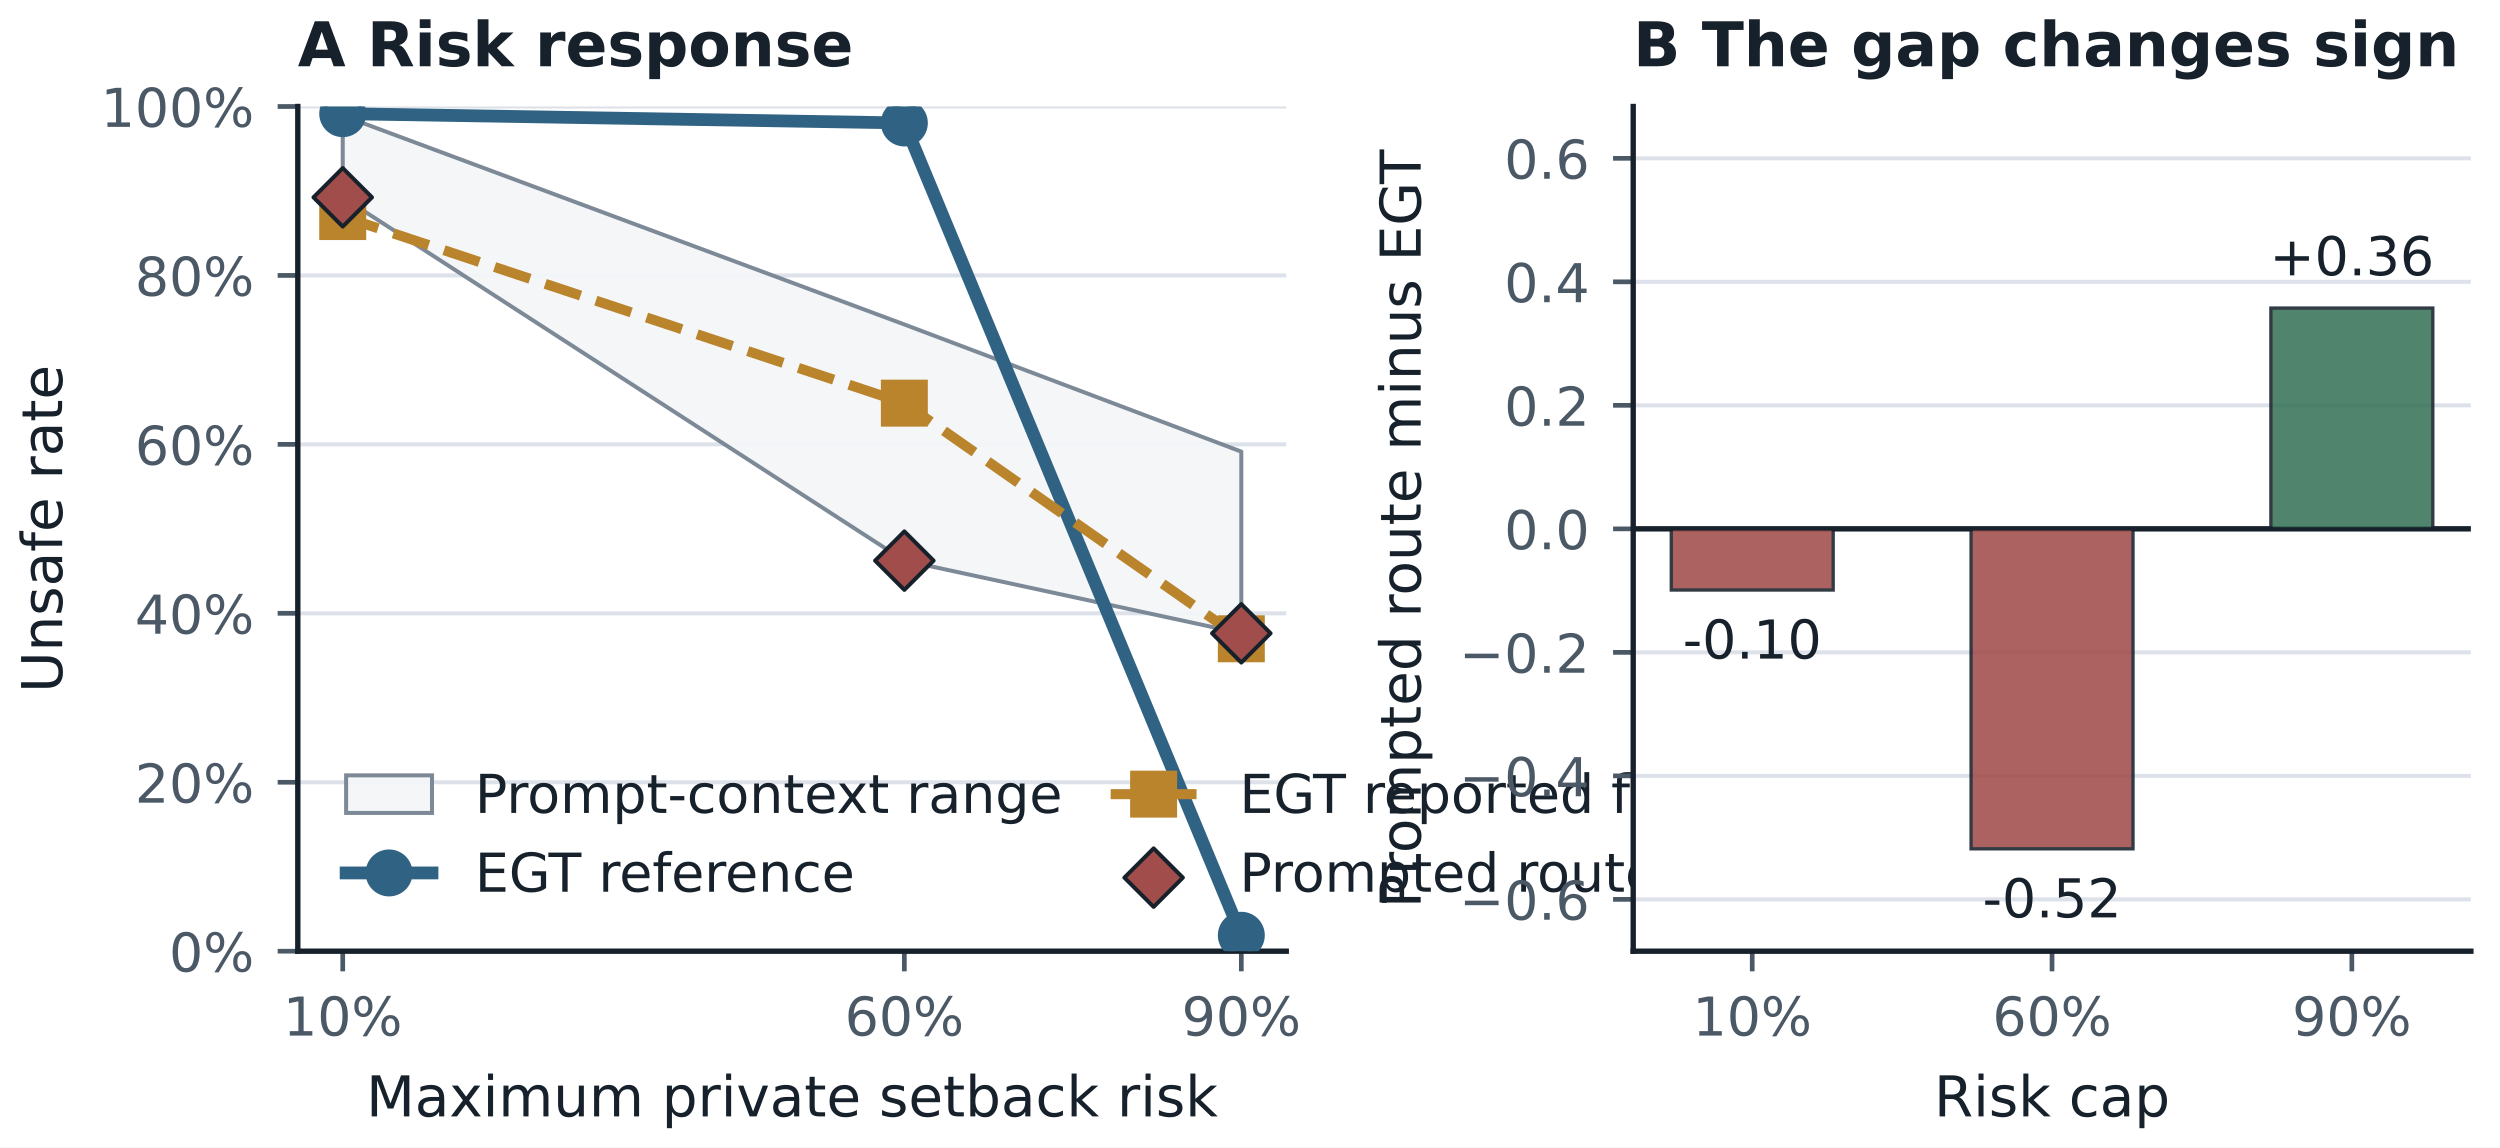
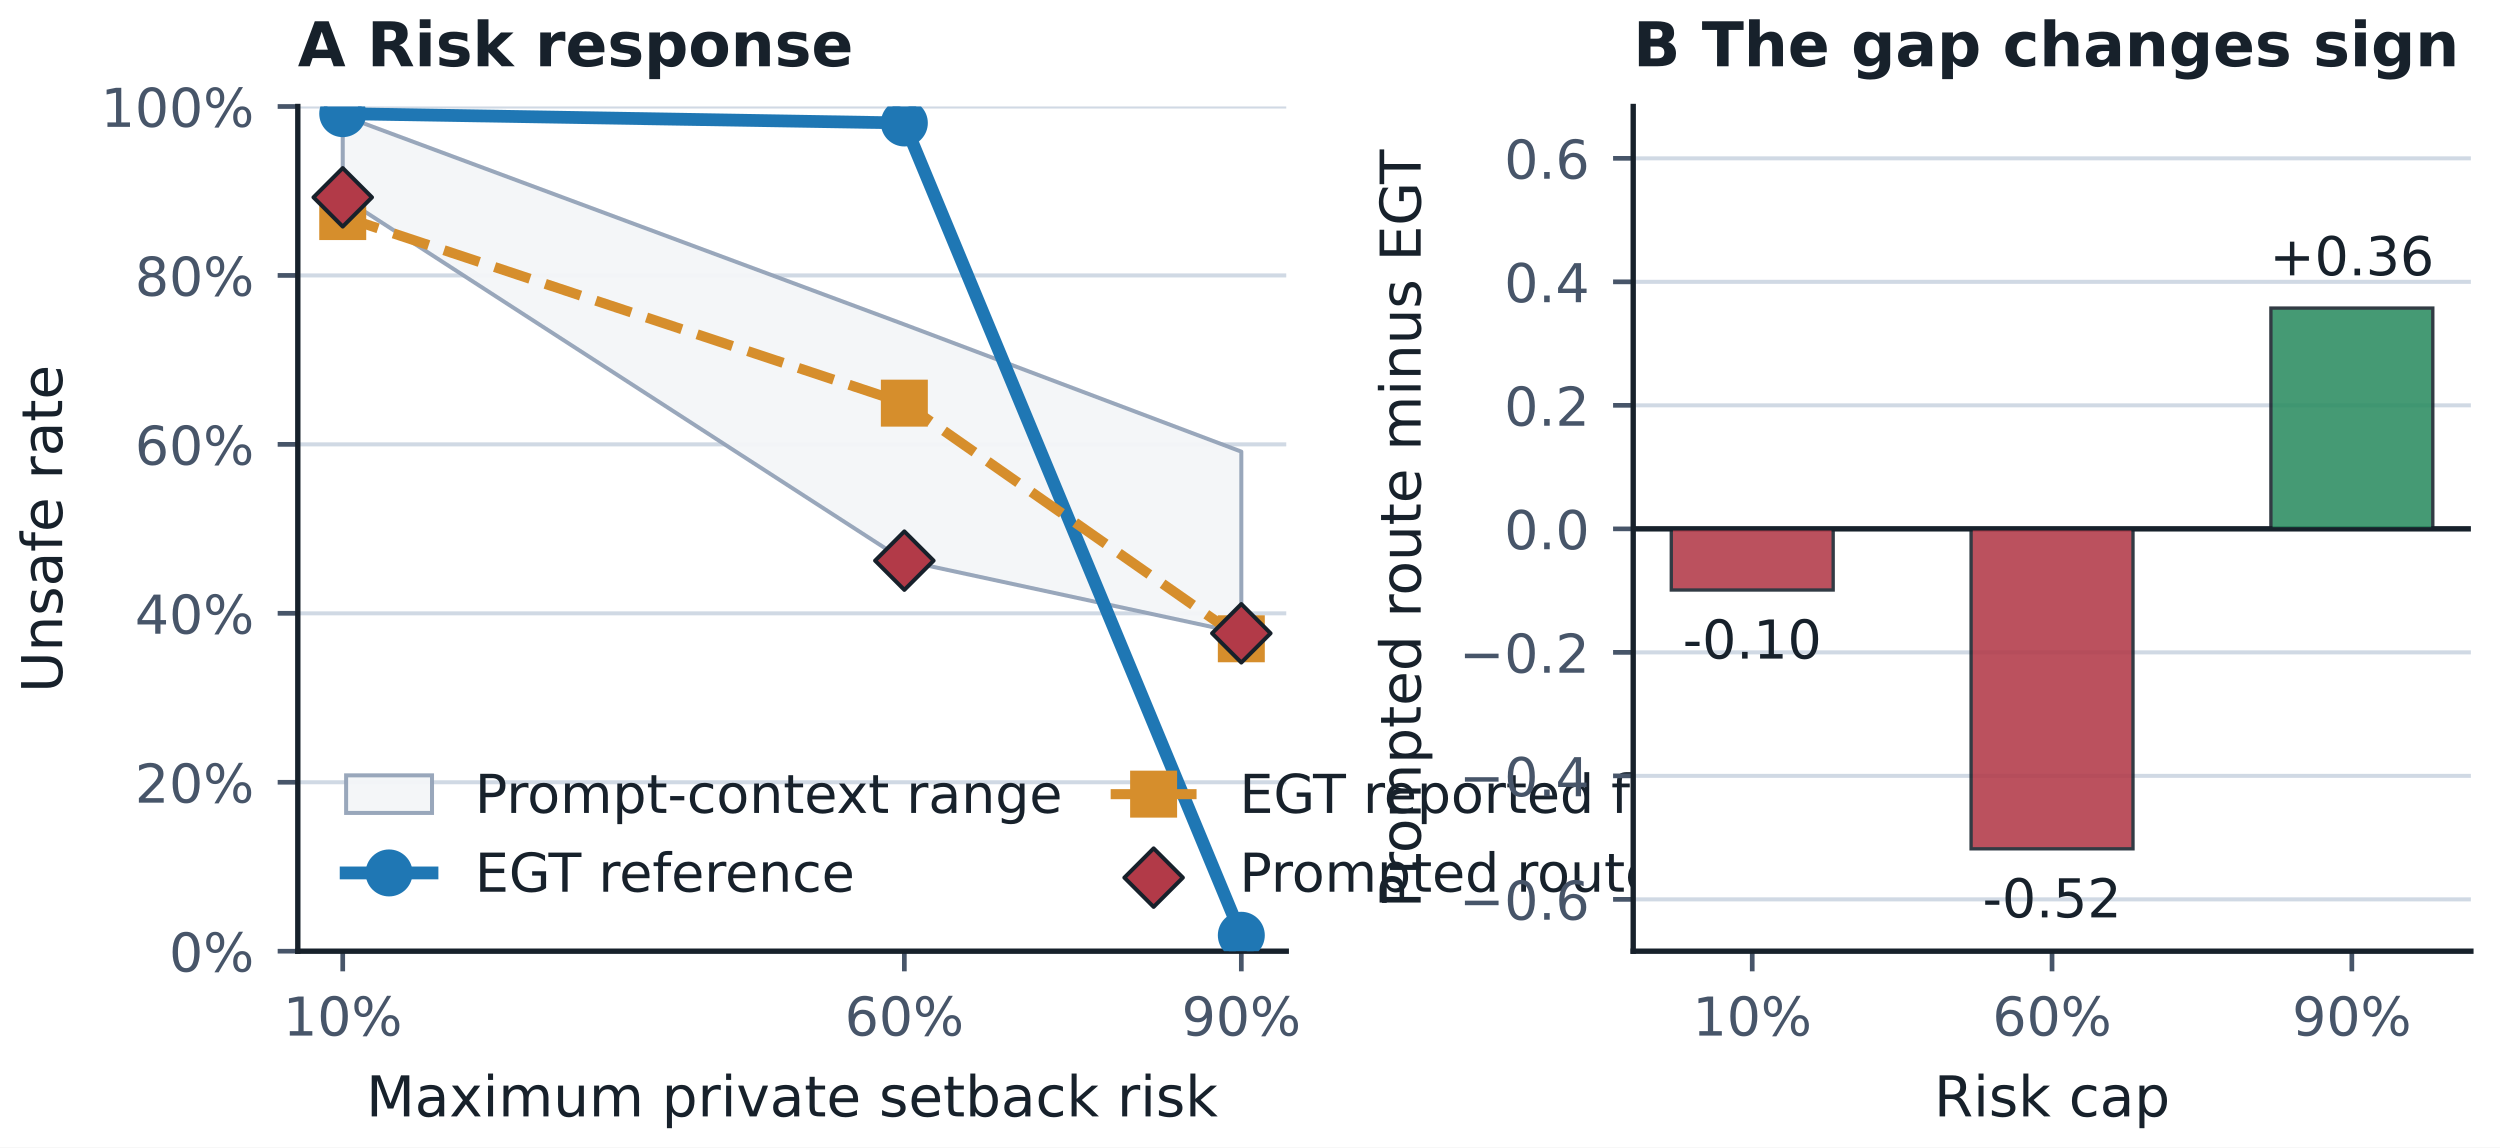
<svg xmlns="http://www.w3.org/2000/svg" xmlns:xlink="http://www.w3.org/1999/xlink" width="372.57pt" height="171.007pt" viewBox="0 0 372.57 171.007" version="1.1">
  <defs>
    <style type="text/css">*{stroke-linejoin: round; stroke-linecap: butt}</style>
  </defs>
  <g id="figure_1">
    <g id="patch_1">
      <path d="M 0 171.007 L 372.57 171.007 L 372.57 0 L 0 0 z " style="fill: #ffffff" />
    </g>
    <g id="axes_1">
      <g id="patch_2">
        <path d="M 44.381 141.755 L 191.687 141.755 L 191.687 15.871 L 44.381 15.871 z " style="fill: #ffffff" />
      </g>
      <g id="matplotlib.axis_1">
        <g id="xtick_1">
          <g id="line2d_1">
            <defs>
-               <path id="mbace841f9d" d="M 0 0 L 0 3 " style="stroke: #4b5865; stroke-width: 0.7" />
+               <path id="m6cc123cced" d="M 0 0 L 0 3 " style="stroke: #475569; stroke-width: 0.7" />
            </defs>
            <g>
-               <use xlink:href="#mbace841f9d" x="51.077" y="141.755" style="fill: #4b5865; stroke: #4b5865; stroke-width: 0.7" />
+               <use xlink:href="#m6cc123cced" x="51.077" y="141.755" style="fill: #475569; stroke: #475569; stroke-width: 0.7" />
            </g>
          </g>
          <g id="text_1">
-             <text style="font-size: 8px; font-family: 'DejaVu Sans'; text-anchor: middle; fill: #4b5865" x="51.077" y="154.334" transform="rotate(-0 51.07661 154.3341)">10%</text>
+             <text style="font-size: 8px; font-family: 'DejaVu Sans'; text-anchor: middle; fill: #475569" x="51.077" y="154.334" transform="rotate(-0 51.07661 154.3341)">10%</text>
          </g>
        </g>
        <g id="xtick_2">
          <g id="line2d_2">
            <g>
-               <use xlink:href="#mbace841f9d" x="134.773" y="141.755" style="fill: #4b5865; stroke: #4b5865; stroke-width: 0.7" />
+               <use xlink:href="#m6cc123cced" x="134.773" y="141.755" style="fill: #475569; stroke: #475569; stroke-width: 0.7" />
            </g>
          </g>
          <g id="text_2">
-             <text style="font-size: 8px; font-family: 'DejaVu Sans'; text-anchor: middle; fill: #4b5865" x="134.773" y="154.334" transform="rotate(-0 134.7733 154.3341)">60%</text>
+             <text style="font-size: 8px; font-family: 'DejaVu Sans'; text-anchor: middle; fill: #475569" x="134.773" y="154.334" transform="rotate(-0 134.7733 154.3341)">60%</text>
          </g>
        </g>
        <g id="xtick_3">
          <g id="line2d_3">
            <g>
-               <use xlink:href="#mbace841f9d" x="184.991" y="141.755" style="fill: #4b5865; stroke: #4b5865; stroke-width: 0.7" />
+               <use xlink:href="#m6cc123cced" x="184.991" y="141.755" style="fill: #475569; stroke: #475569; stroke-width: 0.7" />
            </g>
          </g>
          <g id="text_3">
-             <text style="font-size: 8px; font-family: 'DejaVu Sans'; text-anchor: middle; fill: #4b5865" x="184.991" y="154.334" transform="rotate(-0 184.9913 154.3341)">90%</text>
+             <text style="font-size: 8px; font-family: 'DejaVu Sans'; text-anchor: middle; fill: #475569" x="184.991" y="154.334" transform="rotate(-0 184.9913 154.3341)">90%</text>
          </g>
        </g>
        <g id="text_4">
          <text style="font-size: 8.4px; font-family: 'DejaVu Sans'; text-anchor: middle; fill: #17212b" x="118.034" y="166.381" transform="rotate(-0 118.0339 166.3805)">Maximum private setback risk</text>
        </g>
      </g>
      <g id="matplotlib.axis_2">
        <g id="ytick_1">
          <g id="line2d_4">
-             <path d="M 44.381 141.755 L 191.687 141.755 " clip-path="url(#p7767010c41)" style="fill: none; stroke: #d9dee8; stroke-opacity: 0.9; stroke-width: 0.6; stroke-linecap: square" />
+             <path d="M 44.381 141.755 L 191.687 141.755 " clip-path="url(#p3fb114ec5f)" style="fill: none; stroke: #cbd5e1; stroke-opacity: 0.9; stroke-width: 0.6; stroke-linecap: square" />
          </g>
          <g id="line2d_5">
            <defs>
-               <path id="madb991ad76" d="M 0 0 L -3 0 " style="stroke: #4b5865; stroke-width: 0.7" />
+               <path id="m2cfb861dba" d="M 0 0 L -3 0 " style="stroke: #475569; stroke-width: 0.7" />
            </defs>
            <g>
-               <use xlink:href="#madb991ad76" x="44.381" y="141.755" style="fill: #4b5865; stroke: #4b5865; stroke-width: 0.7" />
+               <use xlink:href="#m2cfb861dba" x="44.381" y="141.755" style="fill: #475569; stroke: #475569; stroke-width: 0.7" />
            </g>
          </g>
          <g id="text_5">
-             <text style="font-size: 8px; font-family: 'DejaVu Sans'; text-anchor: end; fill: #4b5865" x="37.881" y="144.795" transform="rotate(-0 37.88088 144.7947)">0%</text>
+             <text style="font-size: 8px; font-family: 'DejaVu Sans'; text-anchor: end; fill: #475569" x="37.881" y="144.795" transform="rotate(-0 37.88088 144.7947)">0%</text>
          </g>
        </g>
        <g id="ytick_2">
          <g id="line2d_6">
-             <path d="M 44.381 116.578 L 191.687 116.578 " clip-path="url(#p7767010c41)" style="fill: none; stroke: #d9dee8; stroke-opacity: 0.9; stroke-width: 0.6; stroke-linecap: square" />
+             <path d="M 44.381 116.578 L 191.687 116.578 " clip-path="url(#p3fb114ec5f)" style="fill: none; stroke: #cbd5e1; stroke-opacity: 0.9; stroke-width: 0.6; stroke-linecap: square" />
          </g>
          <g id="line2d_7">
            <g>
-               <use xlink:href="#madb991ad76" x="44.381" y="116.578" style="fill: #4b5865; stroke: #4b5865; stroke-width: 0.7" />
+               <use xlink:href="#m2cfb861dba" x="44.381" y="116.578" style="fill: #475569; stroke: #475569; stroke-width: 0.7" />
            </g>
          </g>
          <g id="text_6">
-             <text style="font-size: 8px; font-family: 'DejaVu Sans'; text-anchor: end; fill: #4b5865" x="37.881" y="119.618" transform="rotate(-0 37.88088 119.6178)">20%</text>
+             <text style="font-size: 8px; font-family: 'DejaVu Sans'; text-anchor: end; fill: #475569" x="37.881" y="119.618" transform="rotate(-0 37.88088 119.6178)">20%</text>
          </g>
        </g>
        <g id="ytick_3">
          <g id="line2d_8">
-             <path d="M 44.381 91.401 L 191.687 91.401 " clip-path="url(#p7767010c41)" style="fill: none; stroke: #d9dee8; stroke-opacity: 0.9; stroke-width: 0.6; stroke-linecap: square" />
+             <path d="M 44.381 91.401 L 191.687 91.401 " clip-path="url(#p3fb114ec5f)" style="fill: none; stroke: #cbd5e1; stroke-opacity: 0.9; stroke-width: 0.6; stroke-linecap: square" />
          </g>
          <g id="line2d_9">
            <g>
-               <use xlink:href="#madb991ad76" x="44.381" y="91.401" style="fill: #4b5865; stroke: #4b5865; stroke-width: 0.7" />
+               <use xlink:href="#m2cfb861dba" x="44.381" y="91.401" style="fill: #475569; stroke: #475569; stroke-width: 0.7" />
            </g>
          </g>
          <g id="text_7">
-             <text style="font-size: 8px; font-family: 'DejaVu Sans'; text-anchor: end; fill: #4b5865" x="37.881" y="94.441" transform="rotate(-0 37.88088 94.44082)">40%</text>
+             <text style="font-size: 8px; font-family: 'DejaVu Sans'; text-anchor: end; fill: #475569" x="37.881" y="94.441" transform="rotate(-0 37.88088 94.44082)">40%</text>
          </g>
        </g>
        <g id="ytick_4">
          <g id="line2d_10">
-             <path d="M 44.381 66.224 L 191.687 66.224 " clip-path="url(#p7767010c41)" style="fill: none; stroke: #d9dee8; stroke-opacity: 0.9; stroke-width: 0.6; stroke-linecap: square" />
+             <path d="M 44.381 66.224 L 191.687 66.224 " clip-path="url(#p3fb114ec5f)" style="fill: none; stroke: #cbd5e1; stroke-opacity: 0.9; stroke-width: 0.6; stroke-linecap: square" />
          </g>
          <g id="line2d_11">
            <g>
-               <use xlink:href="#madb991ad76" x="44.381" y="66.224" style="fill: #4b5865; stroke: #4b5865; stroke-width: 0.7" />
+               <use xlink:href="#m2cfb861dba" x="44.381" y="66.224" style="fill: #475569; stroke: #475569; stroke-width: 0.7" />
            </g>
          </g>
          <g id="text_8">
-             <text style="font-size: 8px; font-family: 'DejaVu Sans'; text-anchor: end; fill: #4b5865" x="37.881" y="69.264" transform="rotate(-0 37.88088 69.26386)">60%</text>
+             <text style="font-size: 8px; font-family: 'DejaVu Sans'; text-anchor: end; fill: #475569" x="37.881" y="69.264" transform="rotate(-0 37.88088 69.26386)">60%</text>
          </g>
        </g>
        <g id="ytick_5">
          <g id="line2d_12">
-             <path d="M 44.381 41.048 L 191.687 41.048 " clip-path="url(#p7767010c41)" style="fill: none; stroke: #d9dee8; stroke-opacity: 0.9; stroke-width: 0.6; stroke-linecap: square" />
+             <path d="M 44.381 41.048 L 191.687 41.048 " clip-path="url(#p3fb114ec5f)" style="fill: none; stroke: #cbd5e1; stroke-opacity: 0.9; stroke-width: 0.6; stroke-linecap: square" />
          </g>
          <g id="line2d_13">
            <g>
-               <use xlink:href="#madb991ad76" x="44.381" y="41.048" style="fill: #4b5865; stroke: #4b5865; stroke-width: 0.7" />
+               <use xlink:href="#m2cfb861dba" x="44.381" y="41.048" style="fill: #475569; stroke: #475569; stroke-width: 0.7" />
            </g>
          </g>
          <g id="text_9">
-             <text style="font-size: 8px; font-family: 'DejaVu Sans'; text-anchor: end; fill: #4b5865" x="37.881" y="44.087" transform="rotate(-0 37.88088 44.0869)">80%</text>
+             <text style="font-size: 8px; font-family: 'DejaVu Sans'; text-anchor: end; fill: #475569" x="37.881" y="44.087" transform="rotate(-0 37.88088 44.0869)">80%</text>
          </g>
        </g>
        <g id="ytick_6">
          <g id="line2d_14">
-             <path d="M 44.381 15.871 L 191.687 15.871 " clip-path="url(#p7767010c41)" style="fill: none; stroke: #d9dee8; stroke-opacity: 0.9; stroke-width: 0.6; stroke-linecap: square" />
+             <path d="M 44.381 15.871 L 191.687 15.871 " clip-path="url(#p3fb114ec5f)" style="fill: none; stroke: #cbd5e1; stroke-opacity: 0.9; stroke-width: 0.6; stroke-linecap: square" />
          </g>
          <g id="line2d_15">
            <g>
-               <use xlink:href="#madb991ad76" x="44.381" y="15.871" style="fill: #4b5865; stroke: #4b5865; stroke-width: 0.7" />
+               <use xlink:href="#m2cfb861dba" x="44.381" y="15.871" style="fill: #475569; stroke: #475569; stroke-width: 0.7" />
            </g>
          </g>
          <g id="text_10">
-             <text style="font-size: 8px; font-family: 'DejaVu Sans'; text-anchor: end; fill: #4b5865" x="37.881" y="18.91" transform="rotate(-0 37.88088 18.90994)">100%</text>
+             <text style="font-size: 8px; font-family: 'DejaVu Sans'; text-anchor: end; fill: #475569" x="37.881" y="18.91" transform="rotate(-0 37.88088 18.90994)">100%</text>
          </g>
        </g>
        <g id="text_11">
          <text style="font-size: 8.4px; font-family: 'DejaVu Sans'; text-anchor: middle; fill: #17212b" x="9.263" y="78.813" transform="rotate(-90 9.262688 78.81296)">Unsafe rate</text>
        </g>
      </g>
      <g id="FillBetweenPolyCollection_1">
        <defs>
-           <path id="m42d8a3db73" d="M 51.077 -153.783 L 51.077 -141.601 L 134.773 -87.457 L 184.991 -76.628 L 184.991 -103.7 L 184.991 -103.7 L 134.773 -122.651 L 51.077 -153.783 z " style="stroke: #778492; stroke-opacity: 0.95; stroke-width: 0.6" />
+           <path id="m19b6b8801c" d="M 51.077 -153.783 L 51.077 -141.601 L 134.773 -87.457 L 184.991 -76.628 L 184.991 -103.7 L 184.991 -103.7 L 134.773 -122.651 L 51.077 -153.783 z " style="stroke: #94a3b8; stroke-opacity: 0.95; stroke-width: 0.6" />
        </defs>
-         <g clip-path="url(#p7767010c41)">
-           <use xlink:href="#m42d8a3db73" x="0" y="171.007" style="fill: #f4f6f8; fill-opacity: 0.95; stroke: #778492; stroke-opacity: 0.95; stroke-width: 0.6" />
+         <g clip-path="url(#p3fb114ec5f)">
+           <use xlink:href="#m19b6b8801c" x="0" y="171.007" style="fill: #f4f6f8; fill-opacity: 0.95; stroke: #94a3b8; stroke-opacity: 0.95; stroke-width: 0.6" />
        </g>
      </g>
      <g id="patch_3">
        <path d="M 44.381 141.755 L 44.381 15.871 " style="fill: none; stroke: #17212b; stroke-width: 0.8; stroke-linejoin: miter; stroke-linecap: square" />
      </g>
      <g id="patch_4">
        <path d="M 44.381 141.755 L 191.687 141.755 " style="fill: none; stroke: #17212b; stroke-width: 0.8; stroke-linejoin: miter; stroke-linecap: square" />
      </g>
      <g id="line2d_16">
-         <path d="M 51.077 16.939 L 134.773 18.327 L 184.991 139.383 " clip-path="url(#p7767010c41)" style="fill: none; stroke: #2f6283; stroke-width: 1.9; stroke-linecap: square" />
+         <path d="M 51.077 16.939 L 134.773 18.327 L 184.991 139.383 " clip-path="url(#p3fb114ec5f)" style="fill: none; stroke: #1f77b4; stroke-width: 1.9; stroke-linecap: square" />
        <defs>
-           <path id="mf38ce59cf0" d="M 0 3 C 0.796 3 1.559 2.684 2.121 2.121 C 2.684 1.559 3 0.796 3 0 C 3 -0.796 2.684 -1.559 2.121 -2.121 C 1.559 -2.684 0.796 -3 0 -3 C -0.796 -3 -1.559 -2.684 -2.121 -2.121 C -2.684 -1.559 -3 -0.796 -3 0 C -3 0.796 -2.684 1.559 -2.121 2.121 C -1.559 2.684 -0.796 3 0 3 z " style="stroke: #2f6283" />
+           <path id="m0b2e4ea66c" d="M 0 3 C 0.796 3 1.559 2.684 2.121 2.121 C 2.684 1.559 3 0.796 3 0 C 3 -0.796 2.684 -1.559 2.121 -2.121 C 1.559 -2.684 0.796 -3 0 -3 C -0.796 -3 -1.559 -2.684 -2.121 -2.121 C -2.684 -1.559 -3 -0.796 -3 0 C -3 0.796 -2.684 1.559 -2.121 2.121 C -1.559 2.684 -0.796 3 0 3 z " style="stroke: #1f77b4" />
        </defs>
-         <g clip-path="url(#p7767010c41)">
-           <use xlink:href="#mf38ce59cf0" x="51.077" y="16.939" style="fill: #2f6283; stroke: #2f6283" />
-           <use xlink:href="#mf38ce59cf0" x="134.773" y="18.327" style="fill: #2f6283; stroke: #2f6283" />
-           <use xlink:href="#mf38ce59cf0" x="184.991" y="139.383" style="fill: #2f6283; stroke: #2f6283" />
+         <g clip-path="url(#p3fb114ec5f)">
+           <use xlink:href="#m0b2e4ea66c" x="51.077" y="16.939" style="fill: #1f77b4; stroke: #1f77b4" />
+           <use xlink:href="#m0b2e4ea66c" x="134.773" y="18.327" style="fill: #1f77b4; stroke: #1f77b4" />
+           <use xlink:href="#m0b2e4ea66c" x="184.991" y="139.383" style="fill: #1f77b4; stroke: #1f77b4" />
        </g>
      </g>
      <g id="line2d_17">
-         <path d="M 51.077 32.276 L 134.773 60.08 L 184.991 95.196 " clip-path="url(#p7767010c41)" style="fill: none; stroke-dasharray: 5.55,2.4; stroke-dashoffset: 0; stroke: #b9842c; stroke-width: 1.5" />
+         <path d="M 51.077 32.276 L 134.773 60.08 L 184.991 95.196 " clip-path="url(#p3fb114ec5f)" style="fill: none; stroke-dasharray: 5.55,2.4; stroke-dashoffset: 0; stroke: #d68e2c; stroke-width: 1.5" />
        <defs>
-           <path id="mbc23be47e9" d="M -3 3 L 3 3 L 3 -3 L -3 -3 z " style="stroke: #b9842c; stroke-linejoin: miter" />
+           <path id="mdbf9821bfd" d="M -3 3 L 3 3 L 3 -3 L -3 -3 z " style="stroke: #d68e2c; stroke-linejoin: miter" />
        </defs>
-         <g clip-path="url(#p7767010c41)">
-           <use xlink:href="#mbc23be47e9" x="51.077" y="32.276" style="fill: #b9842c; stroke: #b9842c; stroke-linejoin: miter" />
-           <use xlink:href="#mbc23be47e9" x="134.773" y="60.08" style="fill: #b9842c; stroke: #b9842c; stroke-linejoin: miter" />
-           <use xlink:href="#mbc23be47e9" x="184.991" y="95.196" style="fill: #b9842c; stroke: #b9842c; stroke-linejoin: miter" />
+         <g clip-path="url(#p3fb114ec5f)">
+           <use xlink:href="#mdbf9821bfd" x="51.077" y="32.276" style="fill: #d68e2c; stroke: #d68e2c; stroke-linejoin: miter" />
+           <use xlink:href="#mdbf9821bfd" x="134.773" y="60.08" style="fill: #d68e2c; stroke: #d68e2c; stroke-linejoin: miter" />
+           <use xlink:href="#mdbf9821bfd" x="184.991" y="95.196" style="fill: #d68e2c; stroke: #d68e2c; stroke-linejoin: miter" />
        </g>
      </g>
      <g id="text_12">
        <text style="font-weight: 700; font-size: 9.2px; font-family: 'DejaVu Sans'; text-anchor: start; fill: #17212b" x="44.381" y="9.871" transform="rotate(-0 44.38088 9.870562)">A  Risk response</text>
      </g>
      <g id="PathCollection_1">
        <defs>
-           <path id="me273ec3503" d="M 0 4.359 L 4.359 0 L 0 -4.359 L -4.359 0 z " style="stroke: #17212b; stroke-width: 0.6" />
+           <path id="m42cfaf0162" d="M 0 4.359 L 4.359 0 L 0 -4.359 L -4.359 0 z " style="stroke: #17212b; stroke-width: 0.6" />
        </defs>
-         <g clip-path="url(#p7767010c41)">
-           <use xlink:href="#me273ec3503" x="51.077" y="29.407" style="fill: #a14d4b; stroke: #17212b; stroke-width: 0.6" />
-           <use xlink:href="#me273ec3503" x="134.773" y="83.551" style="fill: #a14d4b; stroke: #17212b; stroke-width: 0.6" />
-           <use xlink:href="#me273ec3503" x="184.991" y="94.379" style="fill: #a14d4b; stroke: #17212b; stroke-width: 0.6" />
+         <g clip-path="url(#p3fb114ec5f)">
+           <use xlink:href="#m42cfaf0162" x="51.077" y="29.407" style="fill: #b23a48; stroke: #17212b; stroke-width: 0.6" />
+           <use xlink:href="#m42cfaf0162" x="134.773" y="83.551" style="fill: #b23a48; stroke: #17212b; stroke-width: 0.6" />
+           <use xlink:href="#m42cfaf0162" x="184.991" y="94.379" style="fill: #b23a48; stroke: #17212b; stroke-width: 0.6" />
        </g>
      </g>
      <g id="legend_1">
        <g id="patch_5">
-           <path d="M 51.581 121.149 L 64.381 121.149 L 64.381 115.549 L 51.581 115.549 z " style="fill: #f4f6f8; fill-opacity: 0.95; stroke: #778492; stroke-opacity: 0.95; stroke-width: 0.6; stroke-linejoin: miter" />
+           <path d="M 51.581 121.149 L 64.381 121.149 L 64.381 115.549 L 51.581 115.549 z " style="fill: #f4f6f8; fill-opacity: 0.95; stroke: #94a3b8; stroke-opacity: 0.95; stroke-width: 0.6; stroke-linejoin: miter" />
        </g>
        <g id="text_13">
          <text style="font-size: 8px; font-family: 'DejaVu Sans'; text-anchor: start; fill: #17212b" x="70.781" y="121.149" transform="rotate(-0 70.78087 121.1491)">Prompt-context range</text>
        </g>
        <g id="line2d_18">
-           <path d="M 51.581 130.092 L 57.981 130.092 L 64.381 130.092 " style="fill: none; stroke: #2f6283; stroke-width: 1.9; stroke-linecap: square" />
+           <path d="M 51.581 130.092 L 57.981 130.092 L 64.381 130.092 " style="fill: none; stroke: #1f77b4; stroke-width: 1.9; stroke-linecap: square" />
          <g>
-             <use xlink:href="#mf38ce59cf0" x="57.981" y="130.092" style="fill: #2f6283; stroke: #2f6283" />
+             <use xlink:href="#m0b2e4ea66c" x="57.981" y="130.092" style="fill: #1f77b4; stroke: #1f77b4" />
          </g>
        </g>
        <g id="text_14">
          <text style="font-size: 8px; font-family: 'DejaVu Sans'; text-anchor: start; fill: #17212b" x="70.781" y="132.892" transform="rotate(-0 70.78087 132.8916)">EGT reference</text>
        </g>
        <g id="line2d_19">
-           <path d="M 165.521 118.349 L 171.921 118.349 L 178.321 118.349 " style="fill: none; stroke-dasharray: 5.55,2.4; stroke-dashoffset: 0; stroke: #b9842c; stroke-width: 1.5" />
+           <path d="M 165.521 118.349 L 171.921 118.349 L 178.321 118.349 " style="fill: none; stroke-dasharray: 5.55,2.4; stroke-dashoffset: 0; stroke: #d68e2c; stroke-width: 1.5" />
          <g>
-             <use xlink:href="#mbc23be47e9" x="171.921" y="118.349" style="fill: #b9842c; stroke: #b9842c; stroke-linejoin: miter" />
+             <use xlink:href="#mdbf9821bfd" x="171.921" y="118.349" style="fill: #d68e2c; stroke: #d68e2c; stroke-linejoin: miter" />
          </g>
        </g>
        <g id="text_15">
          <text style="font-size: 8px; font-family: 'DejaVu Sans'; text-anchor: start; fill: #17212b" x="184.721" y="121.149" transform="rotate(-0 184.7209 121.1491)">EGT reported fit</text>
        </g>
        <g id="PathCollection_2">
          <g>
-             <use xlink:href="#me273ec3503" x="171.921" y="130.792" style="fill: #a14d4b; stroke: #17212b; stroke-width: 0.6" />
+             <use xlink:href="#m42cfaf0162" x="171.921" y="130.792" style="fill: #b23a48; stroke: #17212b; stroke-width: 0.6" />
          </g>
        </g>
        <g id="text_16">
          <text style="font-size: 8px; font-family: 'DejaVu Sans'; text-anchor: start; fill: #17212b" x="184.721" y="132.892" transform="rotate(-0 184.7209 132.8916)">Prompted route</text>
        </g>
      </g>
    </g>
    <g id="axes_2">
      <g id="patch_6">
        <path d="M 243.394 141.755 L 368.23 141.755 L 368.23 15.871 L 243.394 15.871 z " style="fill: #ffffff" />
      </g>
      <g id="matplotlib.axis_3">
        <g id="xtick_4">
          <g id="line2d_20">
            <g>
-               <use xlink:href="#mbace841f9d" x="261.132" y="141.755" style="fill: #4b5865; stroke: #4b5865; stroke-width: 0.7" />
+               <use xlink:href="#m6cc123cced" x="261.132" y="141.755" style="fill: #475569; stroke: #475569; stroke-width: 0.7" />
            </g>
          </g>
          <g id="text_17">
-             <text style="font-size: 8px; font-family: 'DejaVu Sans'; text-anchor: middle; fill: #4b5865" x="261.132" y="154.334" transform="rotate(-0 261.1319 154.3341)">10%</text>
+             <text style="font-size: 8px; font-family: 'DejaVu Sans'; text-anchor: middle; fill: #475569" x="261.132" y="154.334" transform="rotate(-0 261.1319 154.3341)">10%</text>
          </g>
        </g>
        <g id="xtick_5">
          <g id="line2d_21">
            <g>
-               <use xlink:href="#mbace841f9d" x="305.812" y="141.755" style="fill: #4b5865; stroke: #4b5865; stroke-width: 0.7" />
+               <use xlink:href="#m6cc123cced" x="305.812" y="141.755" style="fill: #475569; stroke: #475569; stroke-width: 0.7" />
            </g>
          </g>
          <g id="text_18">
-             <text style="font-size: 8px; font-family: 'DejaVu Sans'; text-anchor: middle; fill: #4b5865" x="305.812" y="154.334" transform="rotate(-0 305.8118 154.3341)">60%</text>
+             <text style="font-size: 8px; font-family: 'DejaVu Sans'; text-anchor: middle; fill: #475569" x="305.812" y="154.334" transform="rotate(-0 305.8118 154.3341)">60%</text>
          </g>
        </g>
        <g id="xtick_6">
          <g id="line2d_22">
            <g>
-               <use xlink:href="#mbace841f9d" x="350.492" y="141.755" style="fill: #4b5865; stroke: #4b5865; stroke-width: 0.7" />
+               <use xlink:href="#m6cc123cced" x="350.492" y="141.755" style="fill: #475569; stroke: #475569; stroke-width: 0.7" />
            </g>
          </g>
          <g id="text_19">
-             <text style="font-size: 8px; font-family: 'DejaVu Sans'; text-anchor: middle; fill: #4b5865" x="350.492" y="154.334" transform="rotate(-0 350.4917 154.3341)">90%</text>
+             <text style="font-size: 8px; font-family: 'DejaVu Sans'; text-anchor: middle; fill: #475569" x="350.492" y="154.334" transform="rotate(-0 350.4917 154.3341)">90%</text>
          </g>
        </g>
        <g id="text_20">
          <text style="font-size: 8.4px; font-family: 'DejaVu Sans'; text-anchor: middle; fill: #17212b" x="305.812" y="166.381" transform="rotate(-0 305.8118 166.3805)">Risk cap</text>
        </g>
      </g>
      <g id="matplotlib.axis_4">
        <g id="ytick_7">
          <g id="line2d_23">
-             <path d="M 243.394 134.032 L 368.23 134.032 " clip-path="url(#p249d329804)" style="fill: none; stroke: #d9dee8; stroke-opacity: 0.9; stroke-width: 0.6; stroke-linecap: square" />
+             <path d="M 243.394 134.032 L 368.23 134.032 " clip-path="url(#pca6c662ceb)" style="fill: none; stroke: #cbd5e1; stroke-opacity: 0.9; stroke-width: 0.6; stroke-linecap: square" />
          </g>
          <g id="line2d_24">
            <g>
-               <use xlink:href="#madb991ad76" x="243.394" y="134.032" style="fill: #4b5865; stroke: #4b5865; stroke-width: 0.7" />
+               <use xlink:href="#m2cfb861dba" x="243.394" y="134.032" style="fill: #475569; stroke: #475569; stroke-width: 0.7" />
            </g>
          </g>
          <g id="text_21">
-             <text style="font-size: 8px; font-family: 'DejaVu Sans'; text-anchor: end; fill: #4b5865" x="236.894" y="137.071" transform="rotate(-0 236.894 137.0711)">−0.6</text>
+             <text style="font-size: 8px; font-family: 'DejaVu Sans'; text-anchor: end; fill: #475569" x="236.894" y="137.071" transform="rotate(-0 236.894 137.0711)">−0.6</text>
          </g>
        </g>
        <g id="ytick_8">
          <g id="line2d_25">
-             <path d="M 243.394 115.625 L 368.23 115.625 " clip-path="url(#p249d329804)" style="fill: none; stroke: #d9dee8; stroke-opacity: 0.9; stroke-width: 0.6; stroke-linecap: square" />
+             <path d="M 243.394 115.625 L 368.23 115.625 " clip-path="url(#pca6c662ceb)" style="fill: none; stroke: #cbd5e1; stroke-opacity: 0.9; stroke-width: 0.6; stroke-linecap: square" />
          </g>
          <g id="line2d_26">
            <g>
-               <use xlink:href="#madb991ad76" x="243.394" y="115.625" style="fill: #4b5865; stroke: #4b5865; stroke-width: 0.7" />
+               <use xlink:href="#m2cfb861dba" x="243.394" y="115.625" style="fill: #475569; stroke: #475569; stroke-width: 0.7" />
            </g>
          </g>
          <g id="text_22">
-             <text style="font-size: 8px; font-family: 'DejaVu Sans'; text-anchor: end; fill: #4b5865" x="236.894" y="118.665" transform="rotate(-0 236.894 118.6648)">−0.4</text>
+             <text style="font-size: 8px; font-family: 'DejaVu Sans'; text-anchor: end; fill: #475569" x="236.894" y="118.665" transform="rotate(-0 236.894 118.6648)">−0.4</text>
          </g>
        </g>
        <g id="ytick_9">
          <g id="line2d_27">
-             <path d="M 243.394 97.219 L 368.23 97.219 " clip-path="url(#p249d329804)" style="fill: none; stroke: #d9dee8; stroke-opacity: 0.9; stroke-width: 0.6; stroke-linecap: square" />
+             <path d="M 243.394 97.219 L 368.23 97.219 " clip-path="url(#pca6c662ceb)" style="fill: none; stroke: #cbd5e1; stroke-opacity: 0.9; stroke-width: 0.6; stroke-linecap: square" />
          </g>
          <g id="line2d_28">
            <g>
-               <use xlink:href="#madb991ad76" x="243.394" y="97.219" style="fill: #4b5865; stroke: #4b5865; stroke-width: 0.7" />
+               <use xlink:href="#m2cfb861dba" x="243.394" y="97.219" style="fill: #475569; stroke: #475569; stroke-width: 0.7" />
            </g>
          </g>
          <g id="text_23">
-             <text style="font-size: 8px; font-family: 'DejaVu Sans'; text-anchor: end; fill: #4b5865" x="236.894" y="100.259" transform="rotate(-0 236.894 100.2586)">−0.2</text>
+             <text style="font-size: 8px; font-family: 'DejaVu Sans'; text-anchor: end; fill: #475569" x="236.894" y="100.259" transform="rotate(-0 236.894 100.2586)">−0.2</text>
          </g>
        </g>
        <g id="ytick_10">
          <g id="line2d_29">
-             <path d="M 243.394 78.813 L 368.23 78.813 " clip-path="url(#p249d329804)" style="fill: none; stroke: #d9dee8; stroke-opacity: 0.9; stroke-width: 0.6; stroke-linecap: square" />
+             <path d="M 243.394 78.813 L 368.23 78.813 " clip-path="url(#pca6c662ceb)" style="fill: none; stroke: #cbd5e1; stroke-opacity: 0.9; stroke-width: 0.6; stroke-linecap: square" />
          </g>
          <g id="line2d_30">
            <g>
-               <use xlink:href="#madb991ad76" x="243.394" y="78.813" style="fill: #4b5865; stroke: #4b5865; stroke-width: 0.7" />
+               <use xlink:href="#m2cfb861dba" x="243.394" y="78.813" style="fill: #475569; stroke: #475569; stroke-width: 0.7" />
            </g>
          </g>
          <g id="text_24">
-             <text style="font-size: 8px; font-family: 'DejaVu Sans'; text-anchor: end; fill: #4b5865" x="236.894" y="81.852" transform="rotate(-0 236.894 81.85234)">0.0</text>
+             <text style="font-size: 8px; font-family: 'DejaVu Sans'; text-anchor: end; fill: #475569" x="236.894" y="81.852" transform="rotate(-0 236.894 81.85234)">0.0</text>
          </g>
        </g>
        <g id="ytick_11">
          <g id="line2d_31">
-             <path d="M 243.394 60.407 L 368.23 60.407 " clip-path="url(#p249d329804)" style="fill: none; stroke: #d9dee8; stroke-opacity: 0.9; stroke-width: 0.6; stroke-linecap: square" />
+             <path d="M 243.394 60.407 L 368.23 60.407 " clip-path="url(#pca6c662ceb)" style="fill: none; stroke: #cbd5e1; stroke-opacity: 0.9; stroke-width: 0.6; stroke-linecap: square" />
          </g>
          <g id="line2d_32">
            <g>
-               <use xlink:href="#madb991ad76" x="243.394" y="60.407" style="fill: #4b5865; stroke: #4b5865; stroke-width: 0.7" />
+               <use xlink:href="#m2cfb861dba" x="243.394" y="60.407" style="fill: #475569; stroke: #475569; stroke-width: 0.7" />
            </g>
          </g>
          <g id="text_25">
-             <text style="font-size: 8px; font-family: 'DejaVu Sans'; text-anchor: end; fill: #4b5865" x="236.894" y="63.446" transform="rotate(-0 236.894 63.44609)">0.2</text>
+             <text style="font-size: 8px; font-family: 'DejaVu Sans'; text-anchor: end; fill: #475569" x="236.894" y="63.446" transform="rotate(-0 236.894 63.44609)">0.2</text>
          </g>
        </g>
        <g id="ytick_12">
          <g id="line2d_33">
-             <path d="M 243.394 42 L 368.23 42 " clip-path="url(#p249d329804)" style="fill: none; stroke: #d9dee8; stroke-opacity: 0.9; stroke-width: 0.6; stroke-linecap: square" />
+             <path d="M 243.394 42 L 368.23 42 " clip-path="url(#pca6c662ceb)" style="fill: none; stroke: #cbd5e1; stroke-opacity: 0.9; stroke-width: 0.6; stroke-linecap: square" />
          </g>
          <g id="line2d_34">
            <g>
-               <use xlink:href="#madb991ad76" x="243.394" y="42" style="fill: #4b5865; stroke: #4b5865; stroke-width: 0.7" />
+               <use xlink:href="#m2cfb861dba" x="243.394" y="42" style="fill: #475569; stroke: #475569; stroke-width: 0.7" />
            </g>
          </g>
          <g id="text_26">
-             <text style="font-size: 8px; font-family: 'DejaVu Sans'; text-anchor: end; fill: #4b5865" x="236.894" y="45.04" transform="rotate(-0 236.894 45.03984)">0.4</text>
+             <text style="font-size: 8px; font-family: 'DejaVu Sans'; text-anchor: end; fill: #475569" x="236.894" y="45.04" transform="rotate(-0 236.894 45.03984)">0.4</text>
          </g>
        </g>
        <g id="ytick_13">
          <g id="line2d_35">
-             <path d="M 243.394 23.594 L 368.23 23.594 " clip-path="url(#p249d329804)" style="fill: none; stroke: #d9dee8; stroke-opacity: 0.9; stroke-width: 0.6; stroke-linecap: square" />
+             <path d="M 243.394 23.594 L 368.23 23.594 " clip-path="url(#pca6c662ceb)" style="fill: none; stroke: #cbd5e1; stroke-opacity: 0.9; stroke-width: 0.6; stroke-linecap: square" />
          </g>
          <g id="line2d_36">
            <g>
-               <use xlink:href="#madb991ad76" x="243.394" y="23.594" style="fill: #4b5865; stroke: #4b5865; stroke-width: 0.7" />
+               <use xlink:href="#m2cfb861dba" x="243.394" y="23.594" style="fill: #475569; stroke: #475569; stroke-width: 0.7" />
            </g>
          </g>
          <g id="text_27">
-             <text style="font-size: 8px; font-family: 'DejaVu Sans'; text-anchor: end; fill: #4b5865" x="236.894" y="26.634" transform="rotate(-0 236.894 26.63359)">0.6</text>
+             <text style="font-size: 8px; font-family: 'DejaVu Sans'; text-anchor: end; fill: #475569" x="236.894" y="26.634" transform="rotate(-0 236.894 26.63359)">0.6</text>
          </g>
        </g>
        <g id="text_28">
          <text style="font-size: 8.4px; font-family: 'DejaVu Sans'; text-anchor: middle; fill: #17212b" x="211.721" y="78.813" transform="rotate(-90 211.7208 78.81296)">Prompted route minus EGT</text>
        </g>
      </g>
      <g id="line2d_37">
-         <path d="M 243.394 78.813 L 368.23 78.813 " clip-path="url(#p249d329804)" style="fill: none; stroke: #17212b; stroke-width: 0.8; stroke-linecap: square" />
+         <path d="M 243.394 78.813 L 368.23 78.813 " clip-path="url(#pca6c662ceb)" style="fill: none; stroke: #17212b; stroke-width: 0.8; stroke-linecap: square" />
      </g>
      <g id="patch_7">
-         <path d="M 249.068 78.813 L 273.195 78.813 L 273.195 87.928 L 249.068 87.928 z " clip-path="url(#p249d329804)" style="fill: #a14d4b; opacity: 0.88; stroke: #17212b; stroke-width: 0.5; stroke-linejoin: miter" />
+         <path d="M 249.068 78.813 L 273.195 78.813 L 273.195 87.928 L 249.068 87.928 z " clip-path="url(#pca6c662ceb)" style="fill: #b23a48; opacity: 0.88; stroke: #17212b; stroke-width: 0.5; stroke-linejoin: miter" />
      </g>
      <g id="patch_8">
-         <path d="M 293.748 78.813 L 317.875 78.813 L 317.875 126.497 L 293.748 126.497 z " clip-path="url(#p249d329804)" style="fill: #a14d4b; opacity: 0.88; stroke: #17212b; stroke-width: 0.5; stroke-linejoin: miter" />
+         <path d="M 293.748 78.813 L 317.875 78.813 L 317.875 126.497 L 293.748 126.497 z " clip-path="url(#pca6c662ceb)" style="fill: #b23a48; opacity: 0.88; stroke: #17212b; stroke-width: 0.5; stroke-linejoin: miter" />
      </g>
      <g id="patch_9">
-         <path d="M 338.428 78.813 L 362.555 78.813 L 362.555 45.912 L 338.428 45.912 z " clip-path="url(#p249d329804)" style="fill: #39745a; opacity: 0.88; stroke: #17212b; stroke-width: 0.5; stroke-linejoin: miter" />
+         <path d="M 338.428 78.813 L 362.555 78.813 L 362.555 45.912 L 338.428 45.912 z " clip-path="url(#pca6c662ceb)" style="fill: #2c8c62; opacity: 0.88; stroke: #17212b; stroke-width: 0.5; stroke-linejoin: miter" />
      </g>
      <g id="patch_10">
        <path d="M 243.394 141.755 L 243.394 15.871 " style="fill: none; stroke: #17212b; stroke-width: 0.8; stroke-linejoin: miter; stroke-linecap: square" />
      </g>
      <g id="patch_11">
        <path d="M 243.394 141.755 L 368.23 141.755 " style="fill: none; stroke: #17212b; stroke-width: 0.8; stroke-linejoin: miter; stroke-linecap: square" />
      </g>
      <g id="text_29">
        <text style="font-size: 8px; font-family: 'DejaVu Sans'; text-anchor: middle; fill: #17212b" x="261.132" y="98.148" transform="rotate(-0 261.1319 98.14797)">-0.10</text>
      </g>
      <g id="text_30">
        <text style="font-size: 8px; font-family: 'DejaVu Sans'; text-anchor: middle; fill: #17212b" x="305.812" y="136.717" transform="rotate(-0 305.8118 136.7168)">-0.52</text>
      </g>
      <g id="text_31">
        <text style="font-size: 8px; font-family: 'DejaVu Sans'; text-anchor: middle; fill: #17212b" x="350.492" y="41.027" transform="rotate(-0 350.4917 41.02701)">+0.36</text>
      </g>
      <g id="text_32">
        <text style="font-weight: 700; font-size: 9.2px; font-family: 'DejaVu Sans'; text-anchor: start; fill: #17212b" x="243.394" y="9.871" transform="rotate(-0 243.394 9.870562)">B  The gap changes sign</text>
      </g>
    </g>
  </g>
  <defs>
-     <clipPath id="p7767010c41">
+     <clipPath id="p3fb114ec5f">
      <rect x="44.381" y="15.871" width="147.306" height="125.885" />
    </clipPath>
-     <clipPath id="p249d329804">
+     <clipPath id="pca6c662ceb">
      <rect x="243.394" y="15.871" width="124.836" height="125.885" />
    </clipPath>
  </defs>
</svg>
